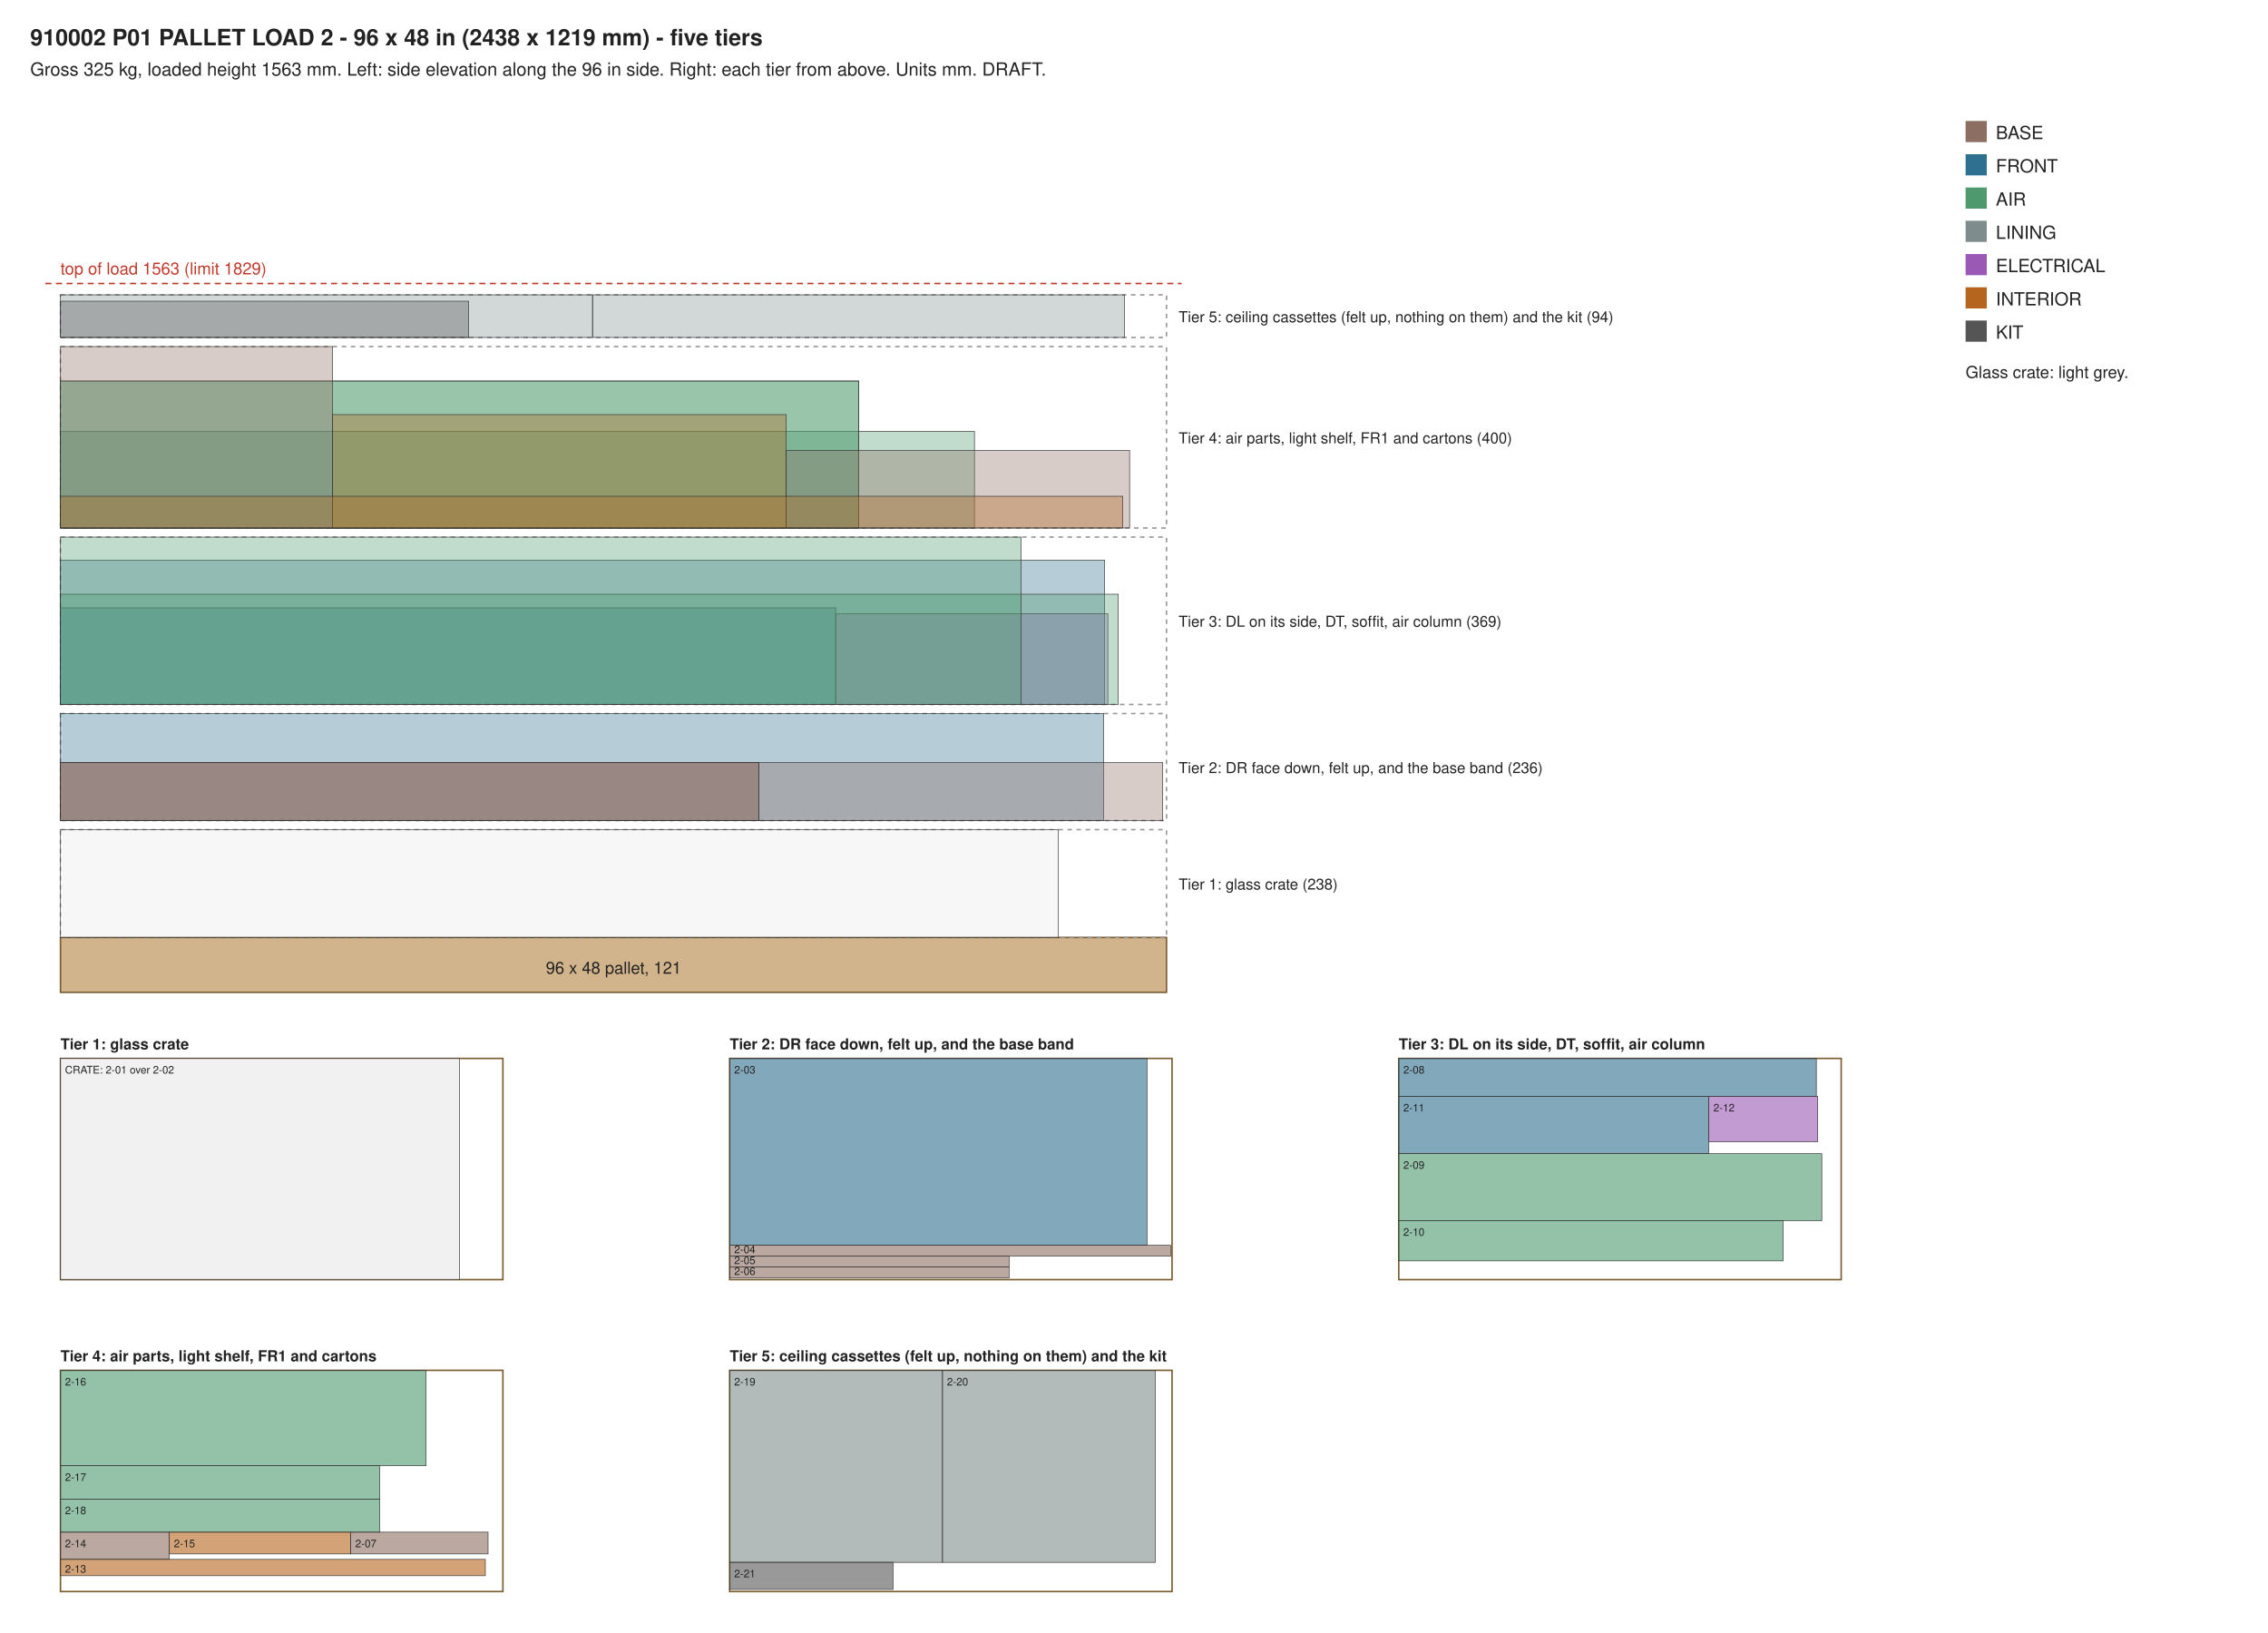
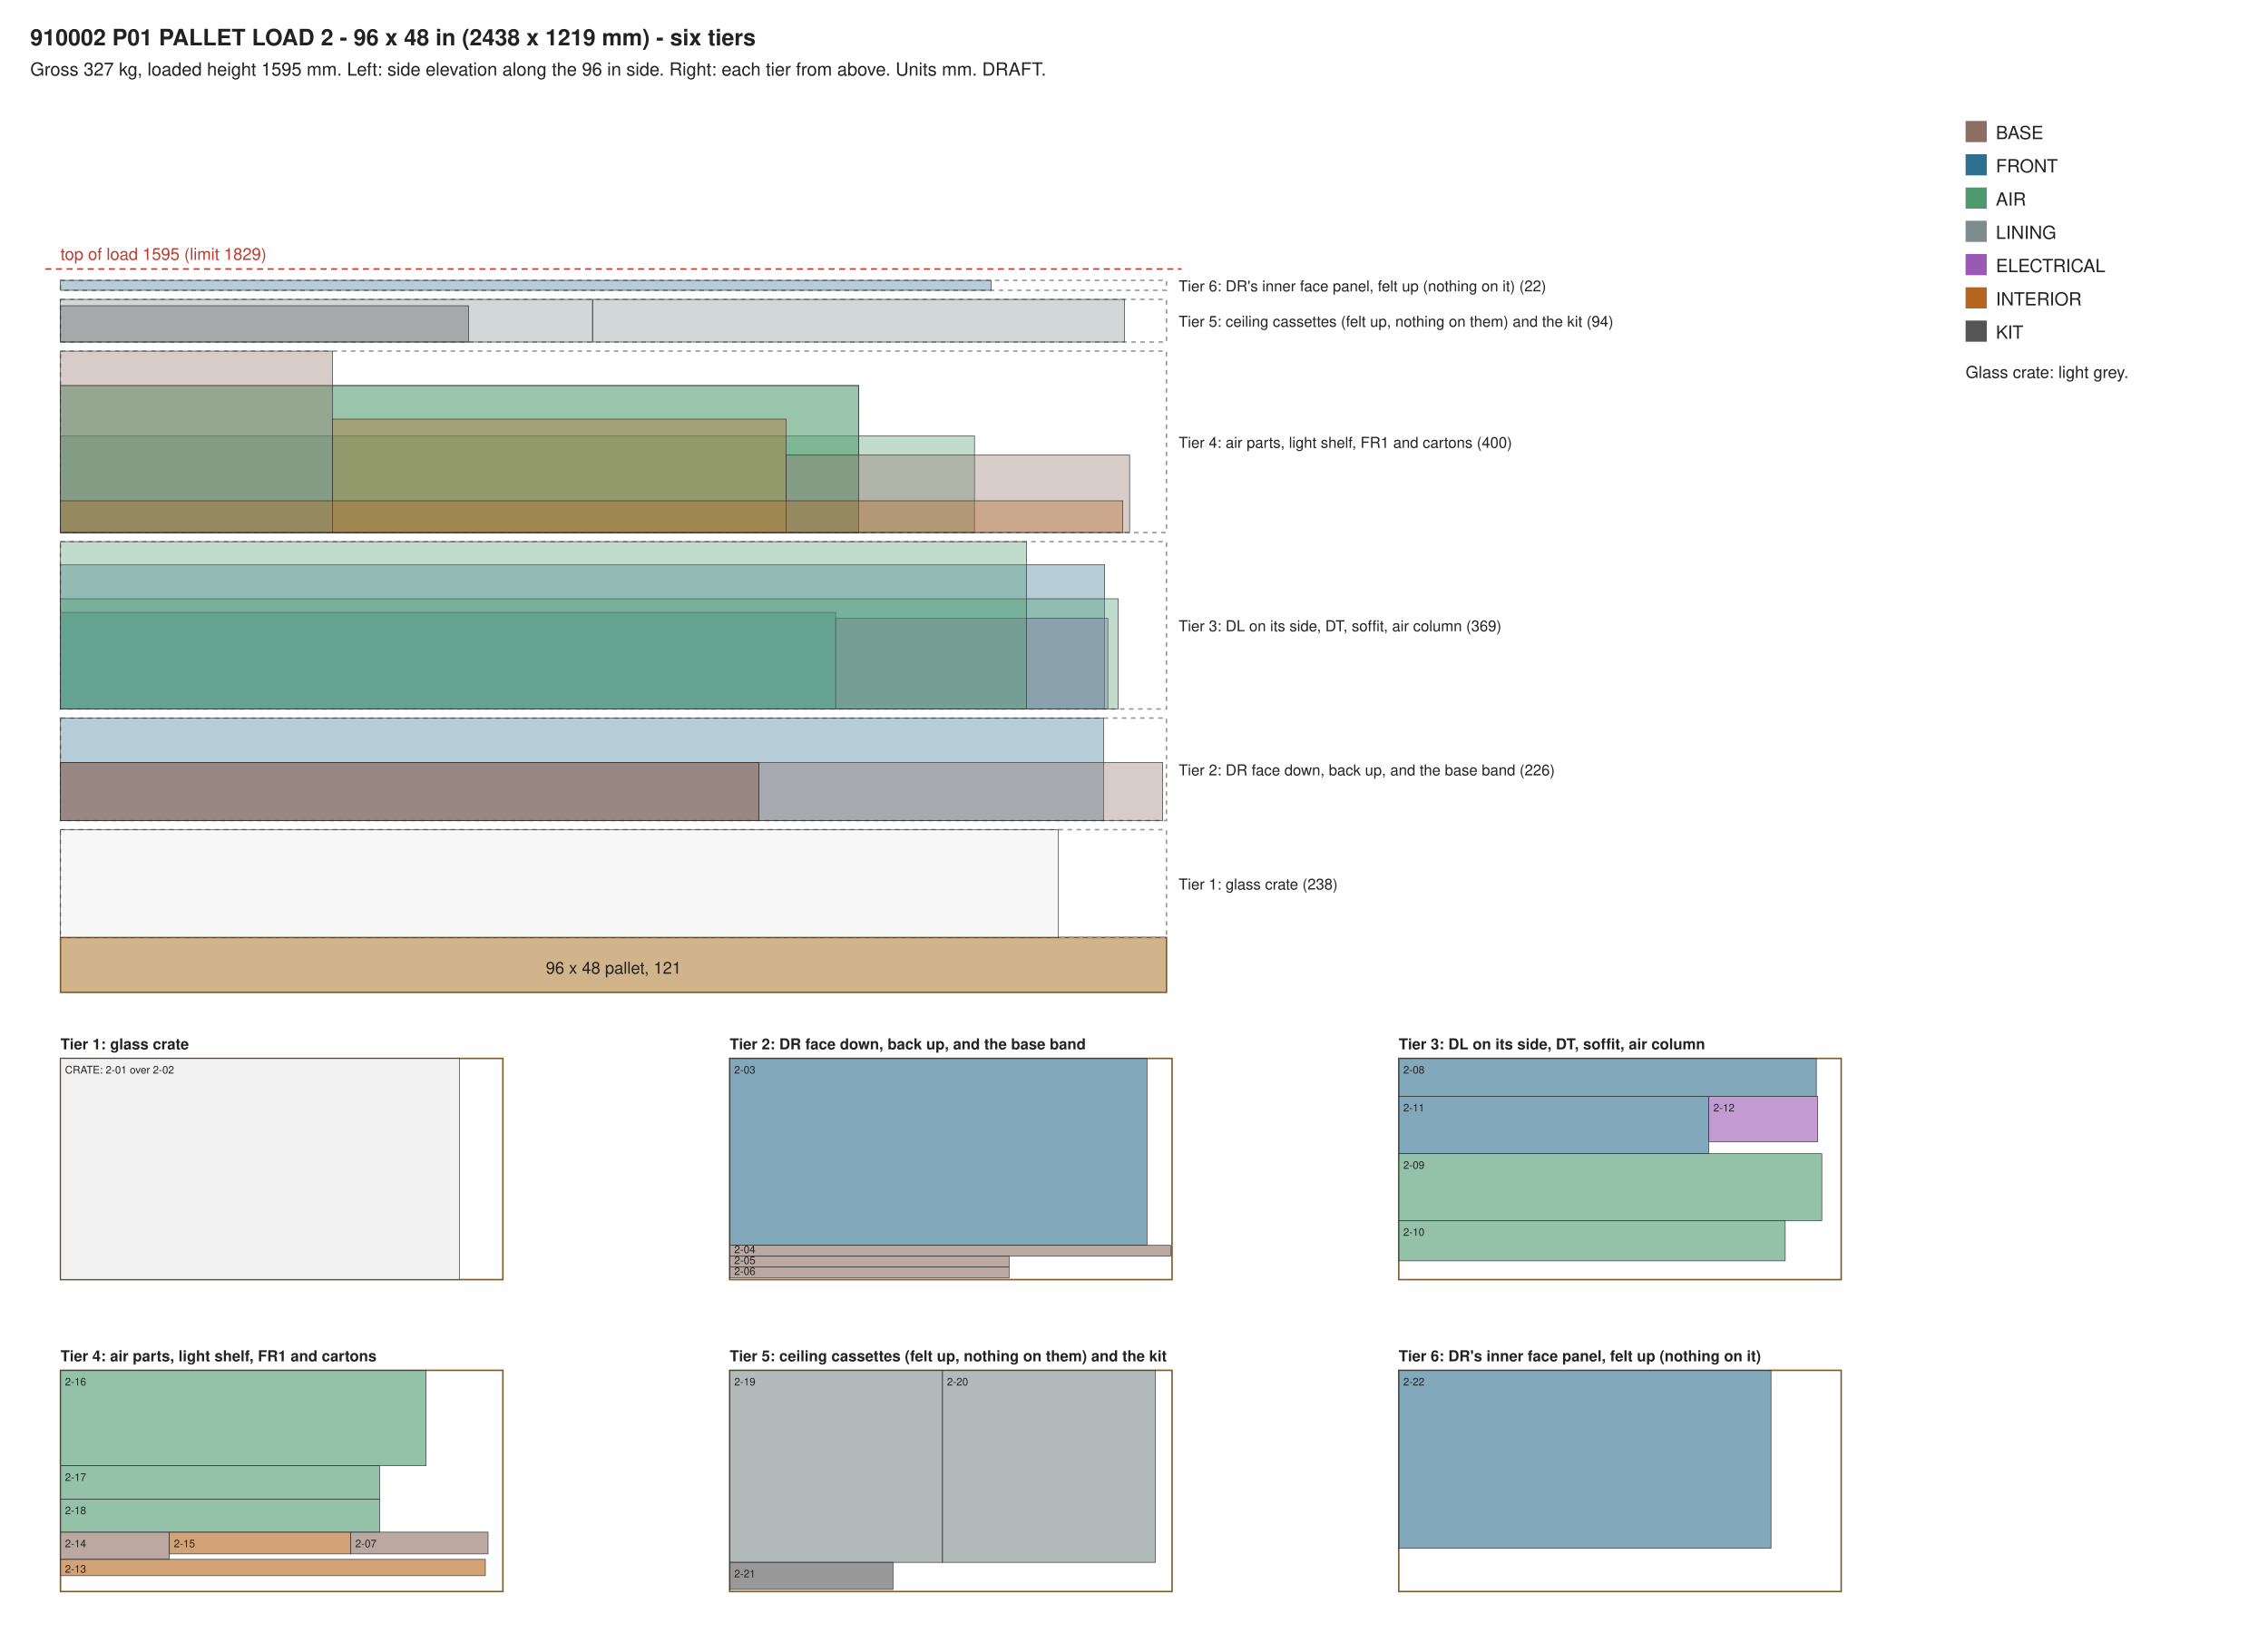
<svg xmlns="http://www.w3.org/2000/svg" width="1500" height="1080" viewBox="0 0 1500 1080">
  <rect width="1500" height="1080" fill="#ffffff" />
-   <text x="20.0" y="30.0" font-family="Helvetica, Arial, sans-serif" font-size="15" text-anchor="start" font-weight="bold" fill="#222">910002 P01  PALLET LOAD 2 - 96 x 48 in (2438 x 1219 mm) - five tiers</text>
-   <text x="20.0" y="50.0" font-family="Helvetica, Arial, sans-serif" font-size="12" text-anchor="start" font-weight="normal" fill="#222">Gross 325 kg, loaded height 1563 mm. Left: side elevation along the 96 in side. Right: each tier from above. Units mm. DRAFT.</text>
+   <text x="20.0" y="30.0" font-family="Helvetica, Arial, sans-serif" font-size="15" text-anchor="start" font-weight="bold" fill="#222">910002 P01  PALLET LOAD 2 - 96 x 48 in (2438 x 1219 mm) - six tiers</text>
+   <text x="20.0" y="50.0" font-family="Helvetica, Arial, sans-serif" font-size="12" text-anchor="start" font-weight="normal" fill="#222">Gross 327 kg, loaded height 1595 mm. Left: side elevation along the 96 in side. Right: each tier from above. Units mm. DRAFT.</text>
  <rect x="40" y="620" width="731.5" height="36.3" fill="#d2b48c" stroke="#7a5c2e" />
  <text x="405.8" y="644.0" font-family="Helvetica, Arial, sans-serif" font-size="11" text-anchor="middle" font-weight="normal" fill="#222">96 x 48 pallet, 121</text>
  <rect x="40" y="548.7" width="731.5" height="71.3" fill="none" stroke="#999" stroke-dasharray="3 3" />
  <rect x="40.0" y="548.7" width="660.0" height="71.3" fill="#e8e8e8" fill-opacity="0.35" stroke="#333" stroke-width="0.4" />
  <text x="779.5" y="588.3" font-family="Helvetica, Arial, sans-serif" font-size="10" text-anchor="start" font-weight="normal" fill="#222">Tier 1: glass crate (238)</text>
-   <rect x="40" y="471.9" width="731.5" height="70.8" fill="none" stroke="#999" stroke-dasharray="3 3" />
-   <rect x="40.0" y="471.9" width="690.0" height="70.8" fill="#2f6f8f" fill-opacity="0.35" stroke="#333" stroke-width="0.4" />
+   <rect x="40" y="474.9" width="731.5" height="67.8" fill="none" stroke="#999" stroke-dasharray="3 3" />
+   <rect x="40.0" y="474.9" width="690.0" height="67.8" fill="#2f6f8f" fill-opacity="0.35" stroke="#333" stroke-width="0.4" />
  <rect x="40.0" y="504.3" width="729.0" height="38.4" fill="#8d6e63" fill-opacity="0.35" stroke="#333" stroke-width="0.4" />
  <rect x="40.0" y="504.3" width="462.0" height="38.4" fill="#8d6e63" fill-opacity="0.35" stroke="#333" stroke-width="0.4" />
  <rect x="40.0" y="504.3" width="462.0" height="38.4" fill="#8d6e63" fill-opacity="0.35" stroke="#333" stroke-width="0.4" />
-   <text x="779.5" y="511.3" font-family="Helvetica, Arial, sans-serif" font-size="10" text-anchor="start" font-weight="normal" fill="#222">Tier 2: DR face down, felt up, and the base band (236)</text>
-   <rect x="40" y="355.2" width="731.5" height="110.7" fill="none" stroke="#999" stroke-dasharray="3 3" />
-   <rect x="40.0" y="370.5" width="690.6" height="95.4" fill="#2f6f8f" fill-opacity="0.35" stroke="#333" stroke-width="0.4" />
-   <rect x="40.0" y="402.0" width="512.7" height="63.9" fill="#2f6f8f" fill-opacity="0.35" stroke="#333" stroke-width="0.4" />
-   <rect x="552.7" y="405.9" width="180.0" height="60.0" fill="#9b59b6" fill-opacity="0.35" stroke="#333" stroke-width="0.4" />
-   <rect x="40.0" y="393.0" width="699.6" height="72.9" fill="#4e9a6e" fill-opacity="0.35" stroke="#333" stroke-width="0.4" />
-   <rect x="40.0" y="355.2" width="635.4" height="110.7" fill="#4e9a6e" fill-opacity="0.35" stroke="#333" stroke-width="0.4" />
-   <text x="779.5" y="414.5" font-family="Helvetica, Arial, sans-serif" font-size="10" text-anchor="start" font-weight="normal" fill="#222">Tier 3: DL on its side, DT, soffit, air column (369)</text>
-   <rect x="40" y="229.2" width="731.5" height="120.0" fill="none" stroke="#999" stroke-dasharray="3 3" />
-   <rect x="40.0" y="285.3" width="604.5" height="63.9" fill="#4e9a6e" fill-opacity="0.35" stroke="#333" stroke-width="0.4" />
-   <rect x="40.0" y="252.0" width="528.0" height="97.2" fill="#4e9a6e" fill-opacity="0.35" stroke="#333" stroke-width="0.4" />
-   <rect x="40.0" y="252.0" width="528.0" height="97.2" fill="#4e9a6e" fill-opacity="0.35" stroke="#333" stroke-width="0.4" />
-   <rect x="40.0" y="229.2" width="180.0" height="120.0" fill="#8d6e63" fill-opacity="0.35" stroke="#333" stroke-width="0.4" />
-   <rect x="220.0" y="274.2" width="300.0" height="75.0" fill="#b5651d" fill-opacity="0.35" stroke="#333" stroke-width="0.4" />
-   <rect x="520.0" y="297.9" width="227.1" height="51.3" fill="#8d6e63" fill-opacity="0.35" stroke="#333" stroke-width="0.4" />
-   <rect x="40.0" y="328.2" width="702.6" height="21.0" fill="#b5651d" fill-opacity="0.35" stroke="#333" stroke-width="0.4" />
-   <text x="779.5" y="293.2" font-family="Helvetica, Arial, sans-serif" font-size="10" text-anchor="start" font-weight="normal" fill="#222">Tier 4: air parts, light shelf, FR1 and cartons (400)</text>
-   <rect x="40" y="195.0" width="731.5" height="28.2" fill="none" stroke="#999" stroke-dasharray="3 3" />
-   <rect x="40.0" y="195.0" width="351.9" height="28.2" fill="#7f8c8d" fill-opacity="0.35" stroke="#333" stroke-width="0.4" />
-   <rect x="391.9" y="195.0" width="351.9" height="28.2" fill="#7f8c8d" fill-opacity="0.35" stroke="#333" stroke-width="0.4" />
-   <rect x="40.0" y="199.2" width="270.0" height="24.0" fill="#555555" fill-opacity="0.35" stroke="#333" stroke-width="0.4" />
-   <text x="779.5" y="213.1" font-family="Helvetica, Arial, sans-serif" font-size="10" text-anchor="start" font-weight="normal" fill="#222">Tier 5: ceiling cassettes (felt up, nothing on them) and the kit (94)</text>
-   <line x1="30" y1="187.5" x2="781.5" y2="187.5" stroke="#c0392b" stroke-dasharray="4 3" />
-   <text x="40.0" y="181.5" font-family="Helvetica, Arial, sans-serif" font-size="11" text-anchor="start" font-weight="normal" fill="#c0392b">top of load 1563 (limit 1829)</text>
+   <text x="779.5" y="512.8" font-family="Helvetica, Arial, sans-serif" font-size="10" text-anchor="start" font-weight="normal" fill="#222">Tier 2: DR face down, back up, and the base band (226)</text>
+   <rect x="40" y="358.2" width="731.5" height="110.7" fill="none" stroke="#999" stroke-dasharray="3 3" />
+   <rect x="40.0" y="373.5" width="690.6" height="95.4" fill="#2f6f8f" fill-opacity="0.35" stroke="#333" stroke-width="0.4" />
+   <rect x="40.0" y="405.0" width="512.7" height="63.9" fill="#2f6f8f" fill-opacity="0.35" stroke="#333" stroke-width="0.4" />
+   <rect x="552.7" y="408.9" width="180.0" height="60.0" fill="#9b59b6" fill-opacity="0.35" stroke="#333" stroke-width="0.4" />
+   <rect x="40.0" y="396.0" width="699.6" height="72.9" fill="#4e9a6e" fill-opacity="0.35" stroke="#333" stroke-width="0.4" />
+   <rect x="40.0" y="358.2" width="639.0" height="110.7" fill="#4e9a6e" fill-opacity="0.35" stroke="#333" stroke-width="0.4" />
+   <text x="779.5" y="417.5" font-family="Helvetica, Arial, sans-serif" font-size="10" text-anchor="start" font-weight="normal" fill="#222">Tier 3: DL on its side, DT, soffit, air column (369)</text>
+   <rect x="40" y="232.2" width="731.5" height="120.0" fill="none" stroke="#999" stroke-dasharray="3 3" />
+   <rect x="40.0" y="288.3" width="604.5" height="63.9" fill="#4e9a6e" fill-opacity="0.35" stroke="#333" stroke-width="0.4" />
+   <rect x="40.0" y="255.0" width="528.0" height="97.2" fill="#4e9a6e" fill-opacity="0.35" stroke="#333" stroke-width="0.4" />
+   <rect x="40.0" y="255.0" width="528.0" height="97.2" fill="#4e9a6e" fill-opacity="0.35" stroke="#333" stroke-width="0.4" />
+   <rect x="40.0" y="232.2" width="180.0" height="120.0" fill="#8d6e63" fill-opacity="0.35" stroke="#333" stroke-width="0.4" />
+   <rect x="220.0" y="277.2" width="300.0" height="75.0" fill="#b5651d" fill-opacity="0.35" stroke="#333" stroke-width="0.4" />
+   <rect x="520.0" y="300.9" width="227.1" height="51.3" fill="#8d6e63" fill-opacity="0.35" stroke="#333" stroke-width="0.4" />
+   <rect x="40.0" y="331.2" width="702.6" height="21.0" fill="#b5651d" fill-opacity="0.35" stroke="#333" stroke-width="0.4" />
+   <text x="779.5" y="296.2" font-family="Helvetica, Arial, sans-serif" font-size="10" text-anchor="start" font-weight="normal" fill="#222">Tier 4: air parts, light shelf, FR1 and cartons (400)</text>
+   <rect x="40" y="198.0" width="731.5" height="28.2" fill="none" stroke="#999" stroke-dasharray="3 3" />
+   <rect x="40.0" y="198.0" width="351.9" height="28.2" fill="#7f8c8d" fill-opacity="0.35" stroke="#333" stroke-width="0.4" />
+   <rect x="391.9" y="198.0" width="351.9" height="28.2" fill="#7f8c8d" fill-opacity="0.35" stroke="#333" stroke-width="0.4" />
+   <rect x="40.0" y="202.2" width="270.0" height="24.0" fill="#555555" fill-opacity="0.35" stroke="#333" stroke-width="0.4" />
+   <text x="779.5" y="216.1" font-family="Helvetica, Arial, sans-serif" font-size="10" text-anchor="start" font-weight="normal" fill="#222">Tier 5: ceiling cassettes (felt up, nothing on them) and the kit (94)</text>
+   <rect x="40" y="185.4" width="731.5" height="6.6" fill="none" stroke="#999" stroke-dasharray="3 3" />
+   <rect x="40.0" y="185.4" width="615.6" height="6.6" fill="#2f6f8f" fill-opacity="0.35" stroke="#333" stroke-width="0.4" />
+   <text x="779.5" y="192.7" font-family="Helvetica, Arial, sans-serif" font-size="10" text-anchor="start" font-weight="normal" fill="#222">Tier 6: DR's inner face panel, felt up (nothing on it) (22)</text>
+   <line x1="30" y1="177.9" x2="781.5" y2="177.9" stroke="#c0392b" stroke-dasharray="4 3" />
+   <text x="40.0" y="171.9" font-family="Helvetica, Arial, sans-serif" font-size="11" text-anchor="start" font-weight="normal" fill="#c0392b">top of load 1595 (limit 1829)</text>
  <text x="40.0" y="694.0" font-family="Helvetica, Arial, sans-serif" font-size="10" text-anchor="start" font-weight="bold" fill="#222">Tier 1: glass crate</text>
  <rect x="40.0" y="700.0" width="292.6" height="146.3" fill="none" stroke="#7a5c2e" />
  <rect x="40.0" y="700.0" width="264.0" height="146.3" fill="#e8e8e8" fill-opacity="0.6" stroke="#333" stroke-width="0.4" />
  <text x="43.0" y="710.0" font-family="Helvetica, Arial, sans-serif" font-size="7" text-anchor="start" font-weight="normal" fill="#222">CRATE: 2-01 over 2-02</text>
-   <text x="482.6" y="694.0" font-family="Helvetica, Arial, sans-serif" font-size="10" text-anchor="start" font-weight="bold" fill="#222">Tier 2: DR face down, felt up, and the base band</text>
+   <text x="482.6" y="694.0" font-family="Helvetica, Arial, sans-serif" font-size="10" text-anchor="start" font-weight="bold" fill="#222">Tier 2: DR face down, back up, and the base band</text>
  <rect x="482.56" y="700.0" width="292.6" height="146.3" fill="none" stroke="#7a5c2e" />
  <rect x="482.6" y="700.0" width="276.0" height="123.6" fill="#2f6f8f" fill-opacity="0.6" stroke="#333" stroke-width="0.4" />
  <text x="485.6" y="710.0" font-family="Helvetica, Arial, sans-serif" font-size="7" text-anchor="start" font-weight="normal" fill="#222">2-03</text>
  <rect x="482.6" y="823.6" width="291.6" height="7.2" fill="#8d6e63" fill-opacity="0.6" stroke="#333" stroke-width="0.4" />
  <text x="485.6" y="828.8" font-family="Helvetica, Arial, sans-serif" font-size="7" text-anchor="start" font-weight="normal" fill="#222">2-04</text>
  <rect x="482.6" y="830.8" width="184.8" height="7.2" fill="#8d6e63" fill-opacity="0.6" stroke="#333" stroke-width="0.4" />
  <text x="485.6" y="836.0" font-family="Helvetica, Arial, sans-serif" font-size="7" text-anchor="start" font-weight="normal" fill="#222">2-05</text>
  <rect x="482.6" y="838.0" width="184.8" height="7.2" fill="#8d6e63" fill-opacity="0.6" stroke="#333" stroke-width="0.4" />
  <text x="485.6" y="843.2" font-family="Helvetica, Arial, sans-serif" font-size="7" text-anchor="start" font-weight="normal" fill="#222">2-06</text>
  <text x="925.1" y="694.0" font-family="Helvetica, Arial, sans-serif" font-size="10" text-anchor="start" font-weight="bold" fill="#222">Tier 3: DL on its side, DT, soffit, air column</text>
  <rect x="925.12" y="700.0" width="292.6" height="146.3" fill="none" stroke="#7a5c2e" />
  <rect x="925.1" y="700.0" width="276.2" height="25.1" fill="#2f6f8f" fill-opacity="0.6" stroke="#333" stroke-width="0.4" />
  <text x="928.1" y="710.0" font-family="Helvetica, Arial, sans-serif" font-size="7" text-anchor="start" font-weight="normal" fill="#222">2-08</text>
  <rect x="925.1" y="725.1" width="205.1" height="37.9" fill="#2f6f8f" fill-opacity="0.6" stroke="#333" stroke-width="0.4" />
  <text x="928.1" y="735.1" font-family="Helvetica, Arial, sans-serif" font-size="7" text-anchor="start" font-weight="normal" fill="#222">2-11</text>
  <rect x="1130.2" y="725.1" width="72.0" height="30.0" fill="#9b59b6" fill-opacity="0.6" stroke="#333" stroke-width="0.4" />
  <text x="1133.2" y="735.1" font-family="Helvetica, Arial, sans-serif" font-size="7" text-anchor="start" font-weight="normal" fill="#222">2-12</text>
  <rect x="925.1" y="763.0" width="279.8" height="44.3" fill="#4e9a6e" fill-opacity="0.6" stroke="#333" stroke-width="0.4" />
  <text x="928.1" y="773.0" font-family="Helvetica, Arial, sans-serif" font-size="7" text-anchor="start" font-weight="normal" fill="#222">2-09</text>
-   <rect x="925.1" y="807.3" width="254.2" height="26.6" fill="#4e9a6e" fill-opacity="0.6" stroke="#333" stroke-width="0.4" />
+   <rect x="925.1" y="807.3" width="255.6" height="26.6" fill="#4e9a6e" fill-opacity="0.6" stroke="#333" stroke-width="0.4" />
  <text x="928.1" y="817.3" font-family="Helvetica, Arial, sans-serif" font-size="7" text-anchor="start" font-weight="normal" fill="#222">2-10</text>
  <text x="40.0" y="900.3" font-family="Helvetica, Arial, sans-serif" font-size="10" text-anchor="start" font-weight="bold" fill="#222">Tier 4: air parts, light shelf, FR1 and cartons</text>
  <rect x="40.0" y="906.28" width="292.6" height="146.3" fill="none" stroke="#7a5c2e" />
  <rect x="40.0" y="906.3" width="241.8" height="63.1" fill="#4e9a6e" fill-opacity="0.6" stroke="#333" stroke-width="0.4" />
  <text x="43.0" y="916.3" font-family="Helvetica, Arial, sans-serif" font-size="7" text-anchor="start" font-weight="normal" fill="#222">2-16</text>
  <rect x="40.0" y="969.4" width="211.2" height="22.0" fill="#4e9a6e" fill-opacity="0.6" stroke="#333" stroke-width="0.4" />
  <text x="43.0" y="979.4" font-family="Helvetica, Arial, sans-serif" font-size="7" text-anchor="start" font-weight="normal" fill="#222">2-17</text>
  <rect x="40.0" y="991.4" width="211.2" height="22.0" fill="#4e9a6e" fill-opacity="0.6" stroke="#333" stroke-width="0.4" />
  <text x="43.0" y="1001.4" font-family="Helvetica, Arial, sans-serif" font-size="7" text-anchor="start" font-weight="normal" fill="#222">2-18</text>
  <rect x="40.0" y="1013.3" width="72.0" height="18.0" fill="#8d6e63" fill-opacity="0.6" stroke="#333" stroke-width="0.4" />
  <text x="43.0" y="1023.3" font-family="Helvetica, Arial, sans-serif" font-size="7" text-anchor="start" font-weight="normal" fill="#222">2-14</text>
  <rect x="112.0" y="1013.3" width="120.0" height="14.4" fill="#b5651d" fill-opacity="0.6" stroke="#333" stroke-width="0.4" />
  <text x="115.0" y="1023.3" font-family="Helvetica, Arial, sans-serif" font-size="7" text-anchor="start" font-weight="normal" fill="#222">2-15</text>
  <rect x="232.0" y="1013.3" width="90.8" height="14.4" fill="#8d6e63" fill-opacity="0.6" stroke="#333" stroke-width="0.4" />
  <text x="235.0" y="1023.3" font-family="Helvetica, Arial, sans-serif" font-size="7" text-anchor="start" font-weight="normal" fill="#222">2-07</text>
  <rect x="40.0" y="1031.3" width="281.0" height="10.8" fill="#b5651d" fill-opacity="0.6" stroke="#333" stroke-width="0.4" />
  <text x="43.0" y="1040.1" font-family="Helvetica, Arial, sans-serif" font-size="7" text-anchor="start" font-weight="normal" fill="#222">2-13</text>
  <text x="482.6" y="900.3" font-family="Helvetica, Arial, sans-serif" font-size="10" text-anchor="start" font-weight="bold" fill="#222">Tier 5: ceiling cassettes (felt up, nothing on them) and the kit</text>
  <rect x="482.56" y="906.28" width="292.6" height="146.3" fill="none" stroke="#7a5c2e" />
  <rect x="482.6" y="906.3" width="140.8" height="127.0" fill="#7f8c8d" fill-opacity="0.6" stroke="#333" stroke-width="0.4" />
  <text x="485.6" y="916.3" font-family="Helvetica, Arial, sans-serif" font-size="7" text-anchor="start" font-weight="normal" fill="#222">2-19</text>
  <rect x="623.3" y="906.3" width="140.8" height="127.0" fill="#7f8c8d" fill-opacity="0.6" stroke="#333" stroke-width="0.4" />
  <text x="626.3" y="916.3" font-family="Helvetica, Arial, sans-serif" font-size="7" text-anchor="start" font-weight="normal" fill="#222">2-20</text>
  <rect x="482.6" y="1033.2" width="108.0" height="18.0" fill="#555555" fill-opacity="0.6" stroke="#333" stroke-width="0.4" />
  <text x="485.6" y="1043.2" font-family="Helvetica, Arial, sans-serif" font-size="7" text-anchor="start" font-weight="normal" fill="#222">2-21</text>
+   <text x="925.1" y="900.3" font-family="Helvetica, Arial, sans-serif" font-size="10" text-anchor="start" font-weight="bold" fill="#222">Tier 6: DR's inner face panel, felt up (nothing on it)</text>
+   <rect x="925.12" y="906.28" width="292.6" height="146.3" fill="none" stroke="#7a5c2e" />
+   <rect x="925.1" y="906.3" width="246.2" height="117.7" fill="#2f6f8f" fill-opacity="0.6" stroke="#333" stroke-width="0.4" />
+   <text x="928.1" y="916.3" font-family="Helvetica, Arial, sans-serif" font-size="7" text-anchor="start" font-weight="normal" fill="#222">2-22</text>
  <rect x="1300" y="80" width="14" height="14" fill="#8d6e63" />
  <text x="1320.0" y="92.0" font-family="Helvetica, Arial, sans-serif" font-size="12" text-anchor="start" font-weight="normal" fill="#222">BASE</text>
  <rect x="1300" y="102" width="14" height="14" fill="#2f6f8f" />
  <text x="1320.0" y="114.0" font-family="Helvetica, Arial, sans-serif" font-size="12" text-anchor="start" font-weight="normal" fill="#222">FRONT</text>
  <rect x="1300" y="124" width="14" height="14" fill="#4e9a6e" />
  <text x="1320.0" y="136.0" font-family="Helvetica, Arial, sans-serif" font-size="12" text-anchor="start" font-weight="normal" fill="#222">AIR</text>
  <rect x="1300" y="146" width="14" height="14" fill="#7f8c8d" />
  <text x="1320.0" y="158.0" font-family="Helvetica, Arial, sans-serif" font-size="12" text-anchor="start" font-weight="normal" fill="#222">LINING</text>
  <rect x="1300" y="168" width="14" height="14" fill="#9b59b6" />
  <text x="1320.0" y="180.0" font-family="Helvetica, Arial, sans-serif" font-size="12" text-anchor="start" font-weight="normal" fill="#222">ELECTRICAL</text>
  <rect x="1300" y="190" width="14" height="14" fill="#b5651d" />
  <text x="1320.0" y="202.0" font-family="Helvetica, Arial, sans-serif" font-size="12" text-anchor="start" font-weight="normal" fill="#222">INTERIOR</text>
  <rect x="1300" y="212" width="14" height="14" fill="#555555" />
  <text x="1320.0" y="224.0" font-family="Helvetica, Arial, sans-serif" font-size="12" text-anchor="start" font-weight="normal" fill="#222">KIT</text>
  <text x="1300.0" y="250.0" font-family="Helvetica, Arial, sans-serif" font-size="11" text-anchor="start" font-weight="normal" fill="#222">Glass crate: light grey.</text>
</svg>
